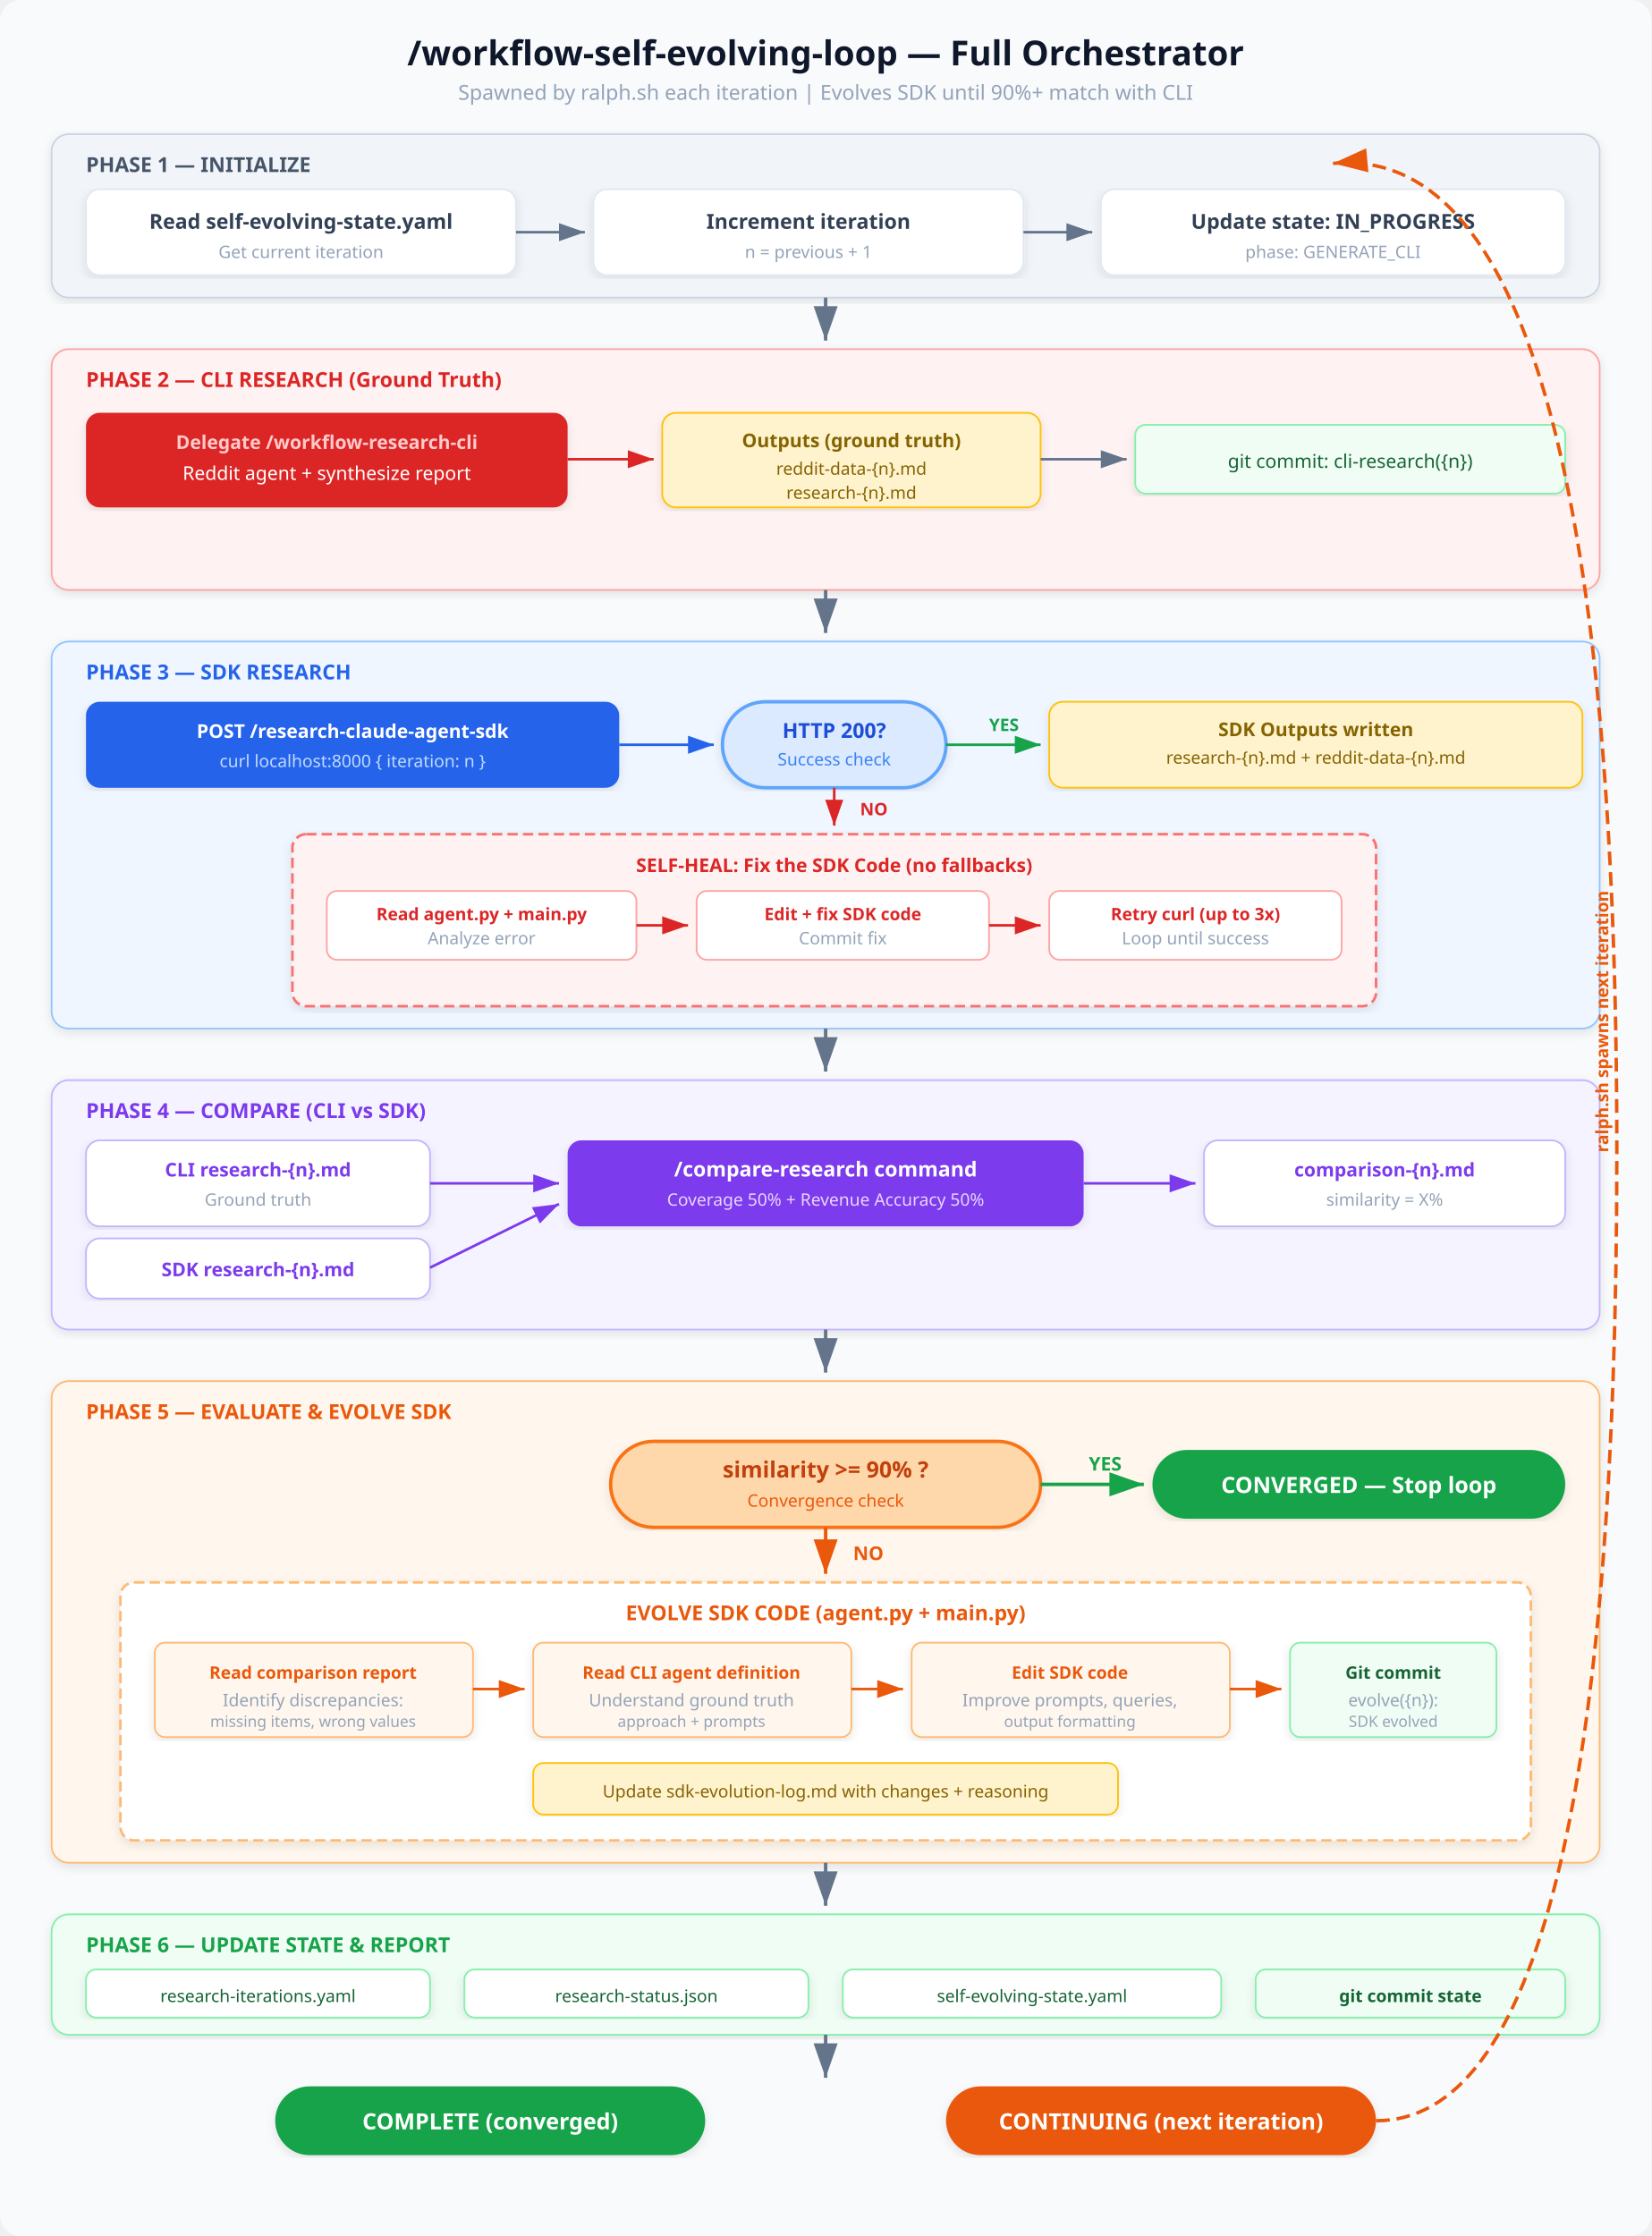
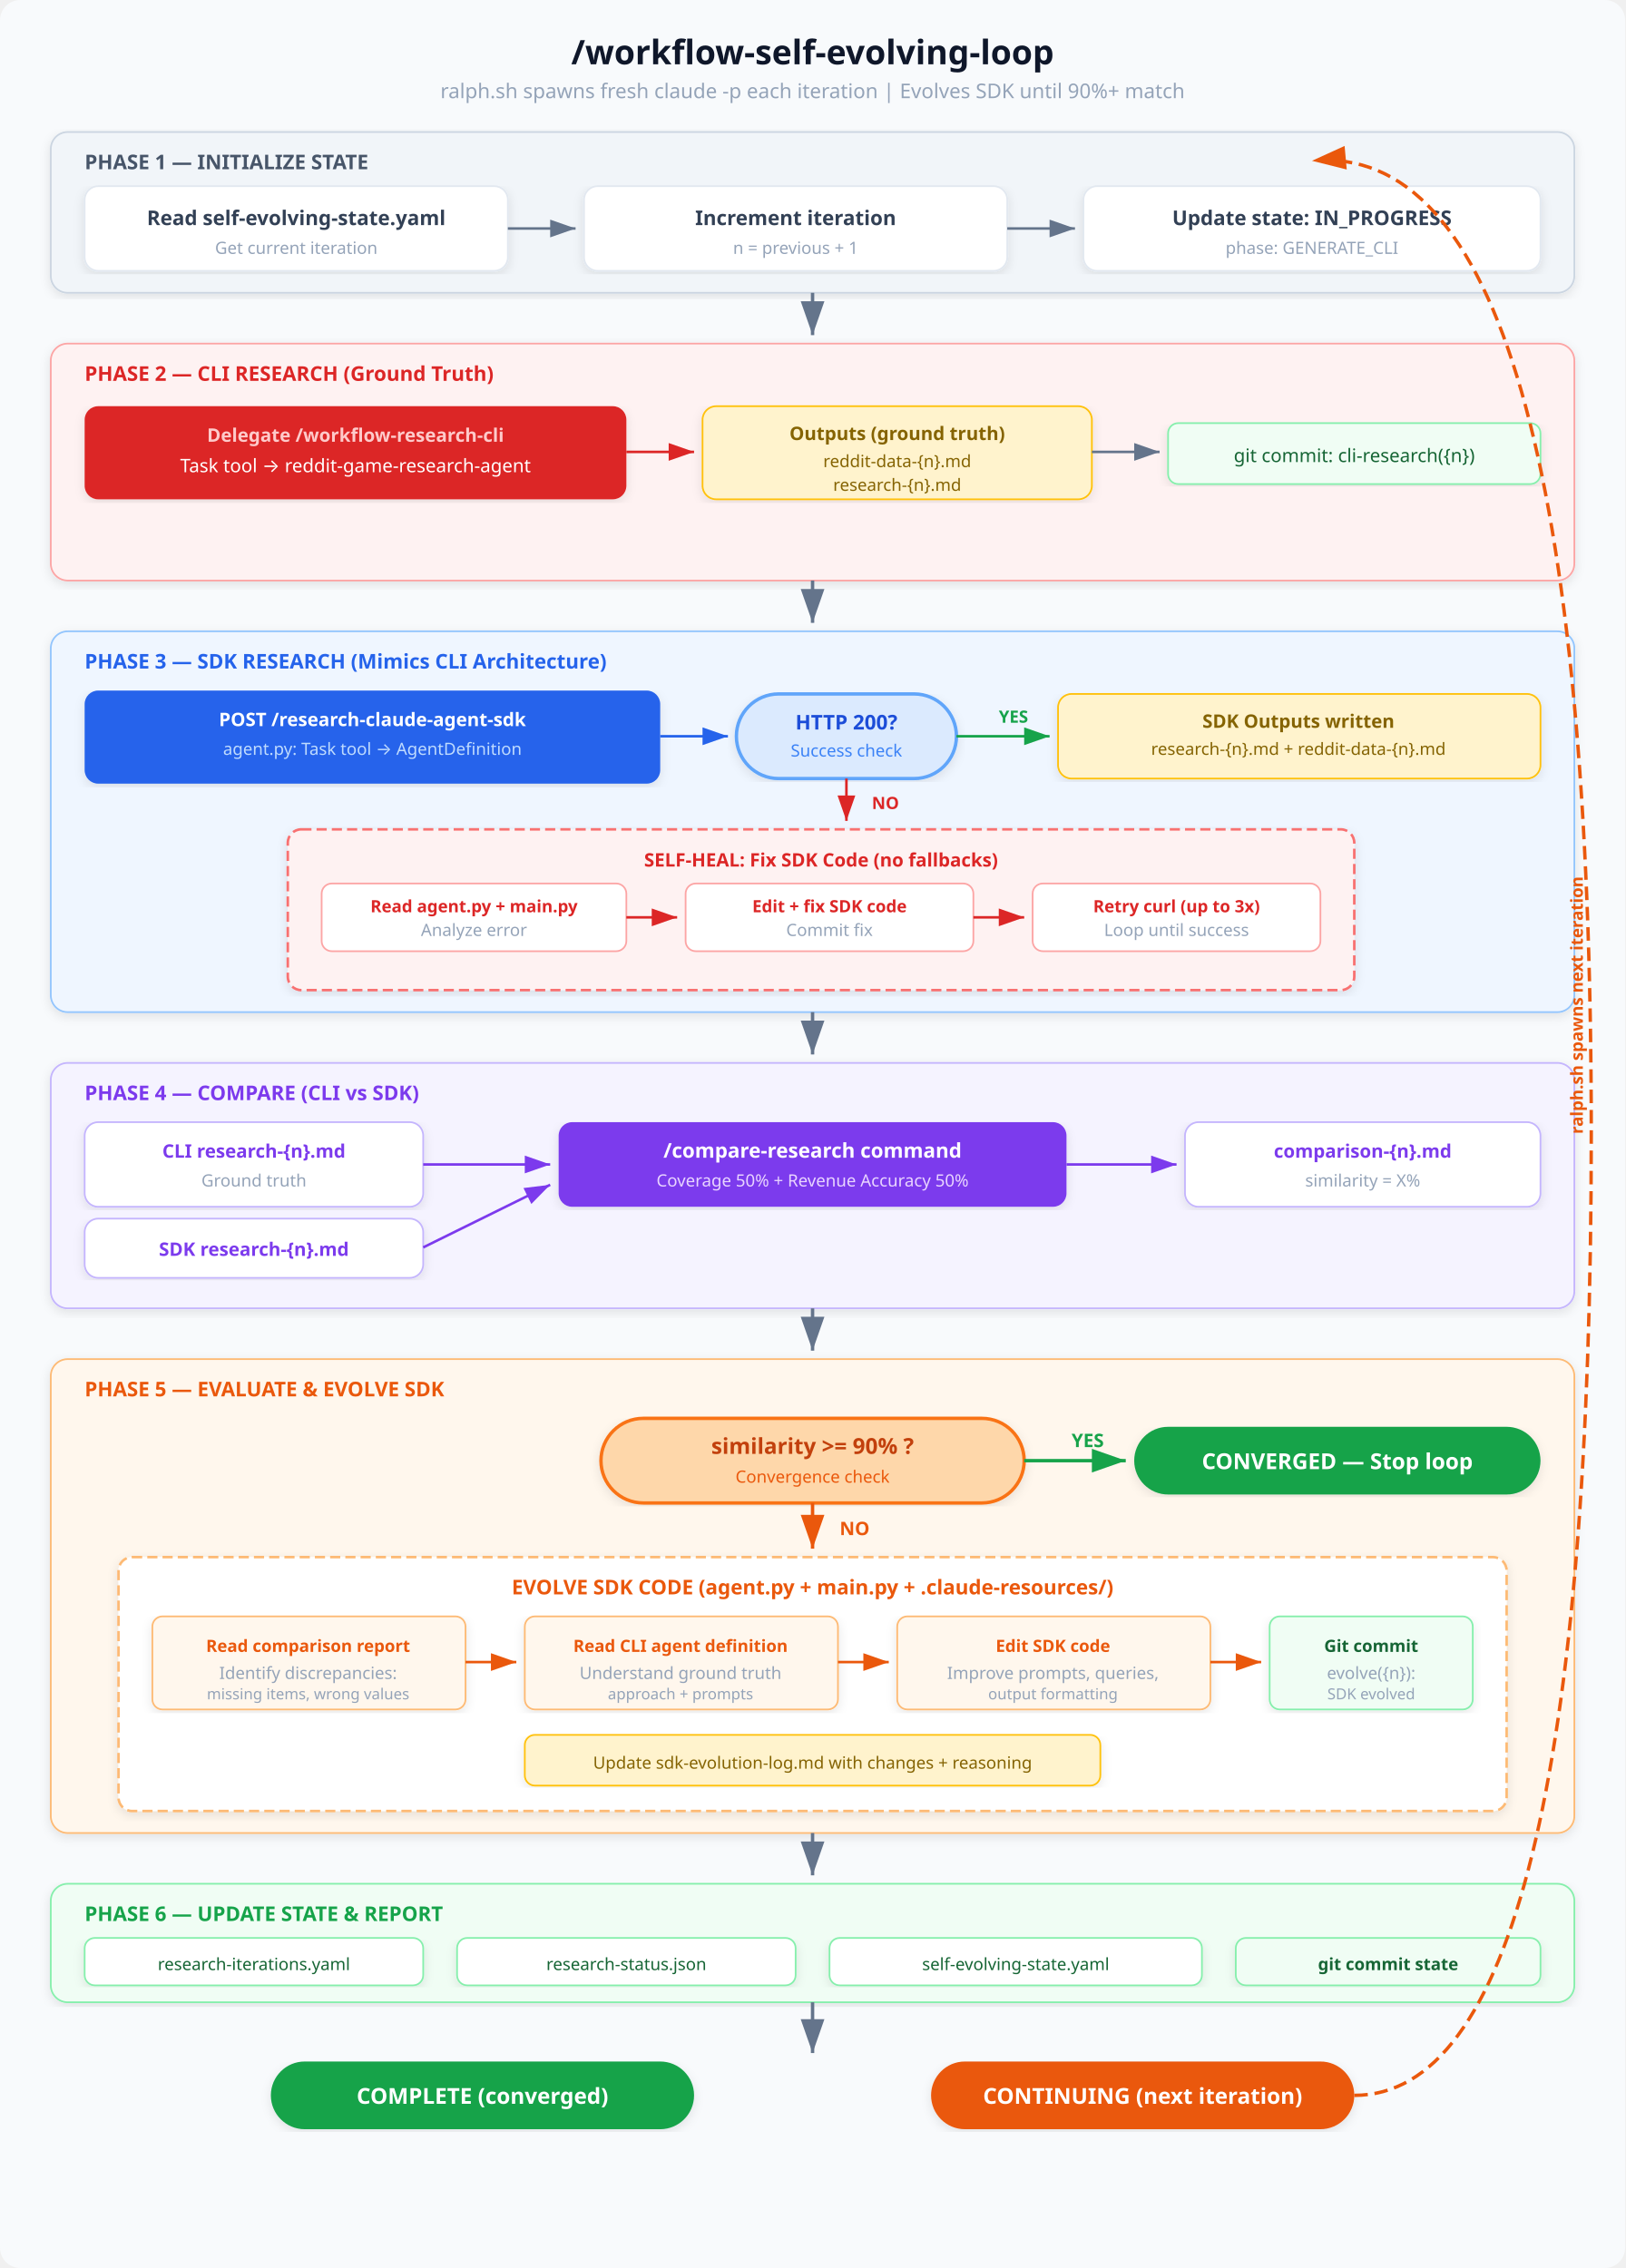
- <svg xmlns="http://www.w3.org/2000/svg" viewBox="0 0 960 1300" font-family="'Segoe UI', system-ui, -apple-system, sans-serif">
+ <svg xmlns="http://www.w3.org/2000/svg" viewBox="0 0 960 1340" font-family="'Segoe UI', system-ui, -apple-system, sans-serif">
  <defs>
    <marker id="arrow" markerWidth="10" markerHeight="7" refX="10" refY="3.5" orient="auto">
      <polygon points="0 0, 10 3.5, 0 7" fill="#64748b" />
    </marker>
    <marker id="arrow-red" markerWidth="10" markerHeight="7" refX="10" refY="3.5" orient="auto">
      <polygon points="0 0, 10 3.5, 0 7" fill="#dc2626" />
    </marker>
    <marker id="arrow-blue" markerWidth="10" markerHeight="7" refX="10" refY="3.5" orient="auto">
      <polygon points="0 0, 10 3.5, 0 7" fill="#2563eb" />
    </marker>
    <marker id="arrow-green" markerWidth="10" markerHeight="7" refX="10" refY="3.5" orient="auto">
      <polygon points="0 0, 10 3.5, 0 7" fill="#16a34a" />
    </marker>
    <marker id="arrow-purple" markerWidth="10" markerHeight="7" refX="10" refY="3.5" orient="auto">
      <polygon points="0 0, 10 3.5, 0 7" fill="#7c3aed" />
    </marker>
    <marker id="arrow-orange" markerWidth="10" markerHeight="7" refX="10" refY="3.5" orient="auto">
      <polygon points="0 0, 10 3.5, 0 7" fill="#ea580c" />
    </marker>
    <filter id="shadow" x="-4%" y="-4%" width="108%" height="108%">
      <feDropShadow dx="0" dy="2" stdDeviation="3" flood-opacity="0.1" />
    </filter>
  </defs>
-   <rect width="960" height="1300" rx="12" fill="#f8fafc" />
-   <text x="480" y="38" text-anchor="middle" font-size="20" font-weight="700" fill="#0f172a">/workflow-self-evolving-loop — Full Orchestrator</text>
-   <text x="480" y="58" text-anchor="middle" font-size="12" fill="#94a3b8">Spawned by ralph.sh each iteration  |  Evolves SDK until 90%+ match with CLI</text>
+   <rect width="960" height="1340" rx="12" fill="#f8fafc" />
+   <text x="480" y="38" text-anchor="middle" font-size="20" font-weight="700" fill="#0f172a">/workflow-self-evolving-loop</text>
+   <text x="480" y="58" text-anchor="middle" font-size="12" fill="#94a3b8">ralph.sh spawns fresh claude -p each iteration  |  Evolves SDK until 90%+ match</text>
  <rect x="30" y="78" width="900" height="95" rx="10" fill="#f1f5f9" stroke="#cbd5e1" stroke-width="1" filter="url(#shadow)" />
-   <text x="50" y="100" font-size="12" font-weight="700" fill="#475569">PHASE 1 — INITIALIZE</text>
+   <text x="50" y="100" font-size="12" font-weight="700" fill="#475569">PHASE 1 — INITIALIZE STATE</text>
  <g filter="url(#shadow)">
    <rect x="50" y="110" width="250" height="50" rx="8" fill="#fff" stroke="#e2e8f0" stroke-width="1" />
    <text x="175" y="133" text-anchor="middle" font-size="12" font-weight="600" fill="#334155">Read self-evolving-state.yaml</text>
    <text x="175" y="150" text-anchor="middle" font-size="10" fill="#94a3b8">Get current iteration</text>
  </g>
  <line x1="300" y1="135" x2="340" y2="135" stroke="#64748b" stroke-width="1.5" marker-end="url(#arrow)" />
  <g filter="url(#shadow)">
    <rect x="345" y="110" width="250" height="50" rx="8" fill="#fff" stroke="#e2e8f0" stroke-width="1" />
    <text x="470" y="133" text-anchor="middle" font-size="12" font-weight="600" fill="#334155">Increment iteration</text>
    <text x="470" y="150" text-anchor="middle" font-size="10" fill="#94a3b8">n = previous + 1</text>
  </g>
  <line x1="595" y1="135" x2="635" y2="135" stroke="#64748b" stroke-width="1.5" marker-end="url(#arrow)" />
  <g filter="url(#shadow)">
    <rect x="640" y="110" width="270" height="50" rx="8" fill="#fff" stroke="#e2e8f0" stroke-width="1" />
    <text x="775" y="133" text-anchor="middle" font-size="12" font-weight="600" fill="#334155">Update state: IN_PROGRESS</text>
    <text x="775" y="150" text-anchor="middle" font-size="10" fill="#94a3b8">phase: GENERATE_CLI</text>
  </g>
  <line x1="480" y1="173" x2="480" y2="198" stroke="#64748b" stroke-width="2" marker-end="url(#arrow)" />
  <rect x="30" y="203" width="900" height="140" rx="10" fill="#fef2f2" stroke="#fca5a5" stroke-width="1" filter="url(#shadow)" />
  <text x="50" y="225" font-size="12" font-weight="700" fill="#dc2626">PHASE 2 — CLI RESEARCH (Ground Truth)</text>
  <g filter="url(#shadow)">
-     <rect x="50" y="240" width="280" height="55" rx="8" fill="#dc2626" />
-     <text x="190" y="261" text-anchor="middle" font-size="11" font-weight="700" fill="#fecaca">Delegate /workflow-research-cli</text>
-     <text x="190" y="279" text-anchor="middle" font-size="11" fill="#fff">Reddit agent + synthesize report</text>
-   </g>
-   <line x1="330" y1="267" x2="380" y2="267" stroke="#dc2626" stroke-width="1.5" marker-end="url(#arrow-red)" />
-   <g filter="url(#shadow)">
-     <rect x="385" y="240" width="220" height="55" rx="8" fill="#fff3cd" stroke="#ffc107" stroke-width="1" />
-     <text x="495" y="260" text-anchor="middle" font-size="11" font-weight="600" fill="#856404">Outputs (ground truth)</text>
-     <text x="495" y="276" text-anchor="middle" font-size="10" fill="#856404">reddit-data-{n}.md</text>
-     <text x="495" y="290" text-anchor="middle" font-size="10" fill="#856404">research-{n}.md</text>
-   </g>
-   <line x1="605" y1="267" x2="655" y2="267" stroke="#64748b" stroke-width="1.5" marker-end="url(#arrow)" />
-   <g filter="url(#shadow)">
-     <rect x="660" y="247" width="250" height="40" rx="6" fill="#f0fdf4" stroke="#86efac" stroke-width="1" />
-     <text x="785" y="272" text-anchor="middle" font-size="11" fill="#166534">git commit: cli-research({n})</text>
+     <rect x="50" y="240" width="320" height="55" rx="8" fill="#dc2626" />
+     <text x="210" y="261" text-anchor="middle" font-size="11" font-weight="700" fill="#fecaca">Delegate /workflow-research-cli</text>
+     <text x="210" y="279" text-anchor="middle" font-size="11" fill="#fff">Task tool → reddit-game-research-agent</text>
+   </g>
+   <line x1="370" y1="267" x2="410" y2="267" stroke="#dc2626" stroke-width="1.5" marker-end="url(#arrow-red)" />
+   <g filter="url(#shadow)">
+     <rect x="415" y="240" width="230" height="55" rx="8" fill="#fff3cd" stroke="#ffc107" stroke-width="1" />
+     <text x="530" y="260" text-anchor="middle" font-size="11" font-weight="600" fill="#856404">Outputs (ground truth)</text>
+     <text x="530" y="276" text-anchor="middle" font-size="10" fill="#856404">reddit-data-{n}.md</text>
+     <text x="530" y="290" text-anchor="middle" font-size="10" fill="#856404">research-{n}.md</text>
+   </g>
+   <line x1="645" y1="267" x2="685" y2="267" stroke="#64748b" stroke-width="1.5" marker-end="url(#arrow)" />
+   <g filter="url(#shadow)">
+     <rect x="690" y="250" width="220" height="36" rx="6" fill="#f0fdf4" stroke="#86efac" stroke-width="1" />
+     <text x="800" y="273" text-anchor="middle" font-size="11" fill="#166534">git commit: cli-research({n})</text>
  </g>
  <line x1="480" y1="343" x2="480" y2="368" stroke="#64748b" stroke-width="2" marker-end="url(#arrow)" />
  <rect x="30" y="373" width="900" height="225" rx="10" fill="#eff6ff" stroke="#93c5fd" stroke-width="1" filter="url(#shadow)" />
-   <text x="50" y="395" font-size="12" font-weight="700" fill="#2563eb">PHASE 3 — SDK RESEARCH</text>
-   <g filter="url(#shadow)">
-     <rect x="50" y="408" width="310" height="50" rx="8" fill="#2563eb" />
-     <text x="205" y="429" text-anchor="middle" font-size="11" font-weight="600" fill="#fff">POST /research-claude-agent-sdk</text>
-     <text x="205" y="446" text-anchor="middle" font-size="10" fill="#bfdbfe">curl localhost:8000 { iteration: n }</text>
-   </g>
-   <line x1="360" y1="433" x2="415" y2="433" stroke="#2563eb" stroke-width="1.5" marker-end="url(#arrow-blue)" />
-   <g filter="url(#shadow)">
-     <rect x="420" y="408" width="130" height="50" rx="25" fill="#dbeafe" stroke="#60a5fa" stroke-width="2" />
-     <text x="485" y="429" text-anchor="middle" font-size="12" font-weight="700" fill="#1d4ed8">HTTP 200?</text>
-     <text x="485" y="445" text-anchor="middle" font-size="10" fill="#3b82f6">Success check</text>
-   </g>
-   <line x1="550" y1="433" x2="605" y2="433" stroke="#16a34a" stroke-width="1.5" marker-end="url(#arrow-green)" />
-   <text x="575" y="425" font-size="10" font-weight="700" fill="#16a34a">YES</text>
-   <g filter="url(#shadow)">
-     <rect x="610" y="408" width="310" height="50" rx="8" fill="#fff3cd" stroke="#ffc107" stroke-width="1" />
-     <text x="765" y="428" text-anchor="middle" font-size="11" font-weight="600" fill="#856404">SDK Outputs written</text>
-     <text x="765" y="444" text-anchor="middle" font-size="10" fill="#856404">research-{n}.md + reddit-data-{n}.md</text>
-   </g>
-   <line x1="485" y1="458" x2="485" y2="480" stroke="#dc2626" stroke-width="1.5" marker-end="url(#arrow-red)" />
-   <text x="500" y="474" font-size="10" font-weight="700" fill="#dc2626">NO</text>
-   <g filter="url(#shadow)">
-     <rect x="170" y="485" width="630" height="100" rx="8" fill="#fef2f2" stroke="#f87171" stroke-width="1.5" stroke-dasharray="6 3" />
-     <text x="485" y="507" text-anchor="middle" font-size="11" font-weight="700" fill="#dc2626">SELF-HEAL: Fix the SDK Code (no fallbacks)</text>
-     <rect x="190" y="518" width="180" height="40" rx="6" fill="#fff" stroke="#fca5a5" stroke-width="1" />
-     <text x="280" y="535" text-anchor="middle" font-size="10" font-weight="600" fill="#dc2626">Read agent.py + main.py</text>
-     <text x="280" y="549" text-anchor="middle" font-size="10" fill="#94a3b8">Analyze error</text>
-     <line x1="370" y1="538" x2="400" y2="538" stroke="#dc2626" stroke-width="1.5" marker-end="url(#arrow-red)" />
-     <rect x="405" y="518" width="170" height="40" rx="6" fill="#fff" stroke="#fca5a5" stroke-width="1" />
-     <text x="490" y="535" text-anchor="middle" font-size="10" font-weight="600" fill="#dc2626">Edit + fix SDK code</text>
-     <text x="490" y="549" text-anchor="middle" font-size="10" fill="#94a3b8">Commit fix</text>
-     <line x1="575" y1="538" x2="605" y2="538" stroke="#dc2626" stroke-width="1.5" marker-end="url(#arrow-red)" />
-     <rect x="610" y="518" width="170" height="40" rx="6" fill="#fff" stroke="#fca5a5" stroke-width="1" />
-     <text x="695" y="535" text-anchor="middle" font-size="10" font-weight="600" fill="#dc2626">Retry curl (up to 3x)</text>
-     <text x="695" y="549" text-anchor="middle" font-size="10" fill="#94a3b8">Loop until success</text>
+   <text x="50" y="395" font-size="12" font-weight="700" fill="#2563eb">PHASE 3 — SDK RESEARCH (Mimics CLI Architecture)</text>
+   <g filter="url(#shadow)">
+     <rect x="50" y="408" width="340" height="55" rx="8" fill="#2563eb" />
+     <text x="220" y="429" text-anchor="middle" font-size="11" font-weight="600" fill="#fff">POST /research-claude-agent-sdk</text>
+     <text x="220" y="446" text-anchor="middle" font-size="10" fill="#bfdbfe">agent.py: Task tool → AgentDefinition</text>
+   </g>
+   <line x1="390" y1="435" x2="430" y2="435" stroke="#2563eb" stroke-width="1.5" marker-end="url(#arrow-blue)" />
+   <g filter="url(#shadow)">
+     <rect x="435" y="410" width="130" height="50" rx="25" fill="#dbeafe" stroke="#60a5fa" stroke-width="2" />
+     <text x="500" y="431" text-anchor="middle" font-size="12" font-weight="700" fill="#1d4ed8">HTTP 200?</text>
+     <text x="500" y="447" text-anchor="middle" font-size="10" fill="#3b82f6">Success check</text>
+   </g>
+   <line x1="565" y1="435" x2="620" y2="435" stroke="#16a34a" stroke-width="1.5" marker-end="url(#arrow-green)" />
+   <text x="590" y="427" font-size="10" font-weight="700" fill="#16a34a">YES</text>
+   <g filter="url(#shadow)">
+     <rect x="625" y="410" width="285" height="50" rx="8" fill="#fff3cd" stroke="#ffc107" stroke-width="1" />
+     <text x="767" y="430" text-anchor="middle" font-size="11" font-weight="600" fill="#856404">SDK Outputs written</text>
+     <text x="767" y="446" text-anchor="middle" font-size="10" fill="#856404">research-{n}.md + reddit-data-{n}.md</text>
+   </g>
+   <line x1="500" y1="460" x2="500" y2="485" stroke="#dc2626" stroke-width="1.5" marker-end="url(#arrow-red)" />
+   <text x="515" y="478" font-size="10" font-weight="700" fill="#dc2626">NO</text>
+   <g filter="url(#shadow)">
+     <rect x="170" y="490" width="630" height="95" rx="8" fill="#fef2f2" stroke="#f87171" stroke-width="1.5" stroke-dasharray="6 3" />
+     <text x="485" y="512" text-anchor="middle" font-size="11" font-weight="700" fill="#dc2626">SELF-HEAL: Fix SDK Code (no fallbacks)</text>
+     <rect x="190" y="522" width="180" height="40" rx="6" fill="#fff" stroke="#fca5a5" stroke-width="1" />
+     <text x="280" y="539" text-anchor="middle" font-size="10" font-weight="600" fill="#dc2626">Read agent.py + main.py</text>
+     <text x="280" y="553" text-anchor="middle" font-size="10" fill="#94a3b8">Analyze error</text>
+     <line x1="370" y1="542" x2="400" y2="542" stroke="#dc2626" stroke-width="1.5" marker-end="url(#arrow-red)" />
+     <rect x="405" y="522" width="170" height="40" rx="6" fill="#fff" stroke="#fca5a5" stroke-width="1" />
+     <text x="490" y="539" text-anchor="middle" font-size="10" font-weight="600" fill="#dc2626">Edit + fix SDK code</text>
+     <text x="490" y="553" text-anchor="middle" font-size="10" fill="#94a3b8">Commit fix</text>
+     <line x1="575" y1="542" x2="605" y2="542" stroke="#dc2626" stroke-width="1.5" marker-end="url(#arrow-red)" />
+     <rect x="610" y="522" width="170" height="40" rx="6" fill="#fff" stroke="#fca5a5" stroke-width="1" />
+     <text x="695" y="539" text-anchor="middle" font-size="10" font-weight="600" fill="#dc2626">Retry curl (up to 3x)</text>
+     <text x="695" y="553" text-anchor="middle" font-size="10" fill="#94a3b8">Loop until success</text>
  </g>
  <line x1="480" y1="598" x2="480" y2="623" stroke="#64748b" stroke-width="2" marker-end="url(#arrow)" />
  <rect x="30" y="628" width="900" height="145" rx="10" fill="#f5f3ff" stroke="#c4b5fd" stroke-width="1" filter="url(#shadow)" />
  <text x="50" y="650" font-size="12" font-weight="700" fill="#7c3aed">PHASE 4 — COMPARE (CLI vs SDK)</text>
  <g filter="url(#shadow)">
    <rect x="50" y="663" width="200" height="50" rx="8" fill="#fff" stroke="#c4b5fd" stroke-width="1" />
    <text x="150" y="684" text-anchor="middle" font-size="11" font-weight="600" fill="#7c3aed">CLI research-{n}.md</text>
    <text x="150" y="701" text-anchor="middle" font-size="10" fill="#94a3b8">Ground truth</text>
  </g>
  <line x1="250" y1="688" x2="325" y2="688" stroke="#7c3aed" stroke-width="1.5" marker-end="url(#arrow-purple)" />
  <g filter="url(#shadow)">
    <rect x="330" y="663" width="300" height="50" rx="8" fill="#7c3aed" />
    <text x="480" y="684" text-anchor="middle" font-size="12" font-weight="600" fill="#fff">/compare-research command</text>
    <text x="480" y="701" text-anchor="middle" font-size="10" fill="#e9d5ff">Coverage 50% + Revenue Accuracy 50%</text>
  </g>
  <line x1="630" y1="688" x2="695" y2="688" stroke="#7c3aed" stroke-width="1.5" marker-end="url(#arrow-purple)" />
  <g filter="url(#shadow)">
    <rect x="700" y="663" width="210" height="50" rx="8" fill="#fff" stroke="#c4b5fd" stroke-width="1" />
    <text x="805" y="684" text-anchor="middle" font-size="11" font-weight="600" fill="#7c3aed">comparison-{n}.md</text>
    <text x="805" y="701" text-anchor="middle" font-size="10" fill="#94a3b8">similarity = X%</text>
  </g>
  <g filter="url(#shadow)">
    <rect x="50" y="720" width="200" height="35" rx="8" fill="#fff" stroke="#c4b5fd" stroke-width="1" />
    <text x="150" y="742" text-anchor="middle" font-size="11" font-weight="600" fill="#7c3aed">SDK research-{n}.md</text>
  </g>
  <line x1="250" y1="737" x2="325" y2="700" stroke="#7c3aed" stroke-width="1.5" marker-end="url(#arrow-purple)" />
  <line x1="480" y1="773" x2="480" y2="798" stroke="#64748b" stroke-width="2" marker-end="url(#arrow)" />
  <rect x="30" y="803" width="900" height="280" rx="10" fill="#fff7ed" stroke="#fdba74" stroke-width="1" filter="url(#shadow)" />
  <text x="50" y="825" font-size="12" font-weight="700" fill="#ea580c">PHASE 5 — EVALUATE &amp; EVOLVE SDK</text>
  <g filter="url(#shadow)">
    <rect x="355" y="838" width="250" height="50" rx="25" fill="#fed7aa" stroke="#f97316" stroke-width="2" />
    <text x="480" y="859" text-anchor="middle" font-size="13" font-weight="700" fill="#c2410c">similarity &gt;= 90% ?</text>
    <text x="480" y="876" text-anchor="middle" font-size="10" fill="#ea580c">Convergence check</text>
  </g>
  <line x1="605" y1="863" x2="665" y2="863" stroke="#16a34a" stroke-width="2" marker-end="url(#arrow-green)" />
  <text x="633" y="855" font-size="11" font-weight="700" fill="#16a34a">YES</text>
  <g filter="url(#shadow)">
    <rect x="670" y="843" width="240" height="40" rx="20" fill="#16a34a" />
    <text x="790" y="868" text-anchor="middle" font-size="13" font-weight="600" fill="#fff">CONVERGED — Stop loop</text>
  </g>
  <line x1="480" y1="888" x2="480" y2="915" stroke="#ea580c" stroke-width="2" marker-end="url(#arrow-orange)" />
  <text x="496" y="907" font-size="11" font-weight="700" fill="#ea580c">NO</text>
  <rect x="70" y="920" width="820" height="150" rx="8" fill="#fff" stroke="#fdba74" stroke-width="1.5" stroke-dasharray="6 3" filter="url(#shadow)" />
-   <text x="480" y="942" text-anchor="middle" font-size="12" font-weight="700" fill="#ea580c">EVOLVE SDK CODE (agent.py + main.py)</text>
+   <text x="480" y="942" text-anchor="middle" font-size="12" font-weight="700" fill="#ea580c">EVOLVE SDK CODE (agent.py + main.py + .claude-resources/)</text>
  <g filter="url(#shadow)">
    <rect x="90" y="955" width="185" height="55" rx="6" fill="#fff7ed" stroke="#fdba74" stroke-width="1" />
    <text x="182" y="976" text-anchor="middle" font-size="10" font-weight="600" fill="#ea580c">Read comparison report</text>
    <text x="182" y="992" text-anchor="middle" font-size="10" fill="#94a3b8">Identify discrepancies:</text>
    <text x="182" y="1004" text-anchor="middle" font-size="9" fill="#94a3b8">missing items, wrong values</text>
  </g>
  <line x1="275" y1="982" x2="305" y2="982" stroke="#ea580c" stroke-width="1.5" marker-end="url(#arrow-orange)" />
  <g filter="url(#shadow)">
    <rect x="310" y="955" width="185" height="55" rx="6" fill="#fff7ed" stroke="#fdba74" stroke-width="1" />
    <text x="402" y="976" text-anchor="middle" font-size="10" font-weight="600" fill="#ea580c">Read CLI agent definition</text>
    <text x="402" y="992" text-anchor="middle" font-size="10" fill="#94a3b8">Understand ground truth</text>
    <text x="402" y="1004" text-anchor="middle" font-size="9" fill="#94a3b8">approach + prompts</text>
  </g>
  <line x1="495" y1="982" x2="525" y2="982" stroke="#ea580c" stroke-width="1.5" marker-end="url(#arrow-orange)" />
  <g filter="url(#shadow)">
    <rect x="530" y="955" width="185" height="55" rx="6" fill="#fff7ed" stroke="#fdba74" stroke-width="1" />
    <text x="622" y="976" text-anchor="middle" font-size="10" font-weight="600" fill="#ea580c">Edit SDK code</text>
    <text x="622" y="992" text-anchor="middle" font-size="10" fill="#94a3b8">Improve prompts, queries,</text>
    <text x="622" y="1004" text-anchor="middle" font-size="9" fill="#94a3b8">output formatting</text>
  </g>
  <line x1="715" y1="982" x2="745" y2="982" stroke="#ea580c" stroke-width="1.5" marker-end="url(#arrow-orange)" />
  <g filter="url(#shadow)">
    <rect x="750" y="955" width="120" height="55" rx="6" fill="#f0fdf4" stroke="#86efac" stroke-width="1" />
    <text x="810" y="976" text-anchor="middle" font-size="10" font-weight="600" fill="#166534">Git commit</text>
    <text x="810" y="992" text-anchor="middle" font-size="10" fill="#94a3b8">evolve({n}):</text>
    <text x="810" y="1004" text-anchor="middle" font-size="9" fill="#94a3b8">SDK evolved</text>
  </g>
  <g filter="url(#shadow)">
    <rect x="310" y="1025" width="340" height="30" rx="6" fill="#fff3cd" stroke="#ffc107" stroke-width="1" />
    <text x="480" y="1045" text-anchor="middle" font-size="10" fill="#856404">Update sdk-evolution-log.md with changes + reasoning</text>
  </g>
  <line x1="480" y1="1083" x2="480" y2="1108" stroke="#64748b" stroke-width="2" marker-end="url(#arrow)" />
  <rect x="30" y="1113" width="900" height="70" rx="10" fill="#f0fdf4" stroke="#86efac" stroke-width="1" filter="url(#shadow)" />
  <text x="50" y="1135" font-size="12" font-weight="700" fill="#16a34a">PHASE 6 — UPDATE STATE &amp; REPORT</text>
  <g filter="url(#shadow)">
    <rect x="50" y="1145" width="200" height="28" rx="6" fill="#fff" stroke="#86efac" stroke-width="1" />
    <text x="150" y="1164" text-anchor="middle" font-size="10" fill="#166534">research-iterations.yaml</text>
  </g>
  <g filter="url(#shadow)">
    <rect x="270" y="1145" width="200" height="28" rx="6" fill="#fff" stroke="#86efac" stroke-width="1" />
    <text x="370" y="1164" text-anchor="middle" font-size="10" fill="#166534">research-status.json</text>
  </g>
  <g filter="url(#shadow)">
    <rect x="490" y="1145" width="220" height="28" rx="6" fill="#fff" stroke="#86efac" stroke-width="1" />
    <text x="600" y="1164" text-anchor="middle" font-size="10" fill="#166534">self-evolving-state.yaml</text>
  </g>
  <g filter="url(#shadow)">
    <rect x="730" y="1145" width="180" height="28" rx="6" fill="#f0fdf4" stroke="#86efac" stroke-width="1" />
    <text x="820" y="1164" text-anchor="middle" font-size="10" font-weight="600" fill="#166534">git commit state</text>
  </g>
-   <line x1="480" y1="1183" x2="480" y2="1208" stroke="#64748b" stroke-width="2" marker-end="url(#arrow)" />
-   <g filter="url(#shadow)">
-     <rect x="160" y="1213" width="250" height="40" rx="20" fill="#16a34a" />
-     <text x="285" y="1238" text-anchor="middle" font-size="13" font-weight="600" fill="#fff">COMPLETE (converged)</text>
-   </g>
-   <g filter="url(#shadow)">
-     <rect x="550" y="1213" width="250" height="40" rx="20" fill="#ea580c" />
-     <text x="675" y="1238" text-anchor="middle" font-size="13" font-weight="600" fill="#fff">CONTINUING (next iteration)</text>
-   </g>
-   <path d="M 800 1233 Q 940 1233 940 670 Q 940 80 775 95" fill="none" stroke="#ea580c" stroke-width="2" stroke-dasharray="8 4" marker-end="url(#arrow-orange)" />
+   <line x1="480" y1="1183" x2="480" y2="1213" stroke="#64748b" stroke-width="2" marker-end="url(#arrow)" />
+   <g filter="url(#shadow)">
+     <rect x="160" y="1218" width="250" height="40" rx="20" fill="#16a34a" />
+     <text x="285" y="1243" text-anchor="middle" font-size="13" font-weight="600" fill="#fff">COMPLETE (converged)</text>
+   </g>
+   <g filter="url(#shadow)">
+     <rect x="550" y="1218" width="250" height="40" rx="20" fill="#ea580c" />
+     <text x="675" y="1243" text-anchor="middle" font-size="13" font-weight="600" fill="#fff">CONTINUING (next iteration)</text>
+   </g>
+   <path d="M 800 1238 Q 940 1238 940 670 Q 940 80 775 95" fill="none" stroke="#ea580c" stroke-width="2" stroke-dasharray="8 4" marker-end="url(#arrow-orange)" />
  <text x="935" y="670" font-size="10" font-weight="700" fill="#ea580c" transform="rotate(-90 935 670)">ralph.sh spawns next iteration</text>
</svg>
